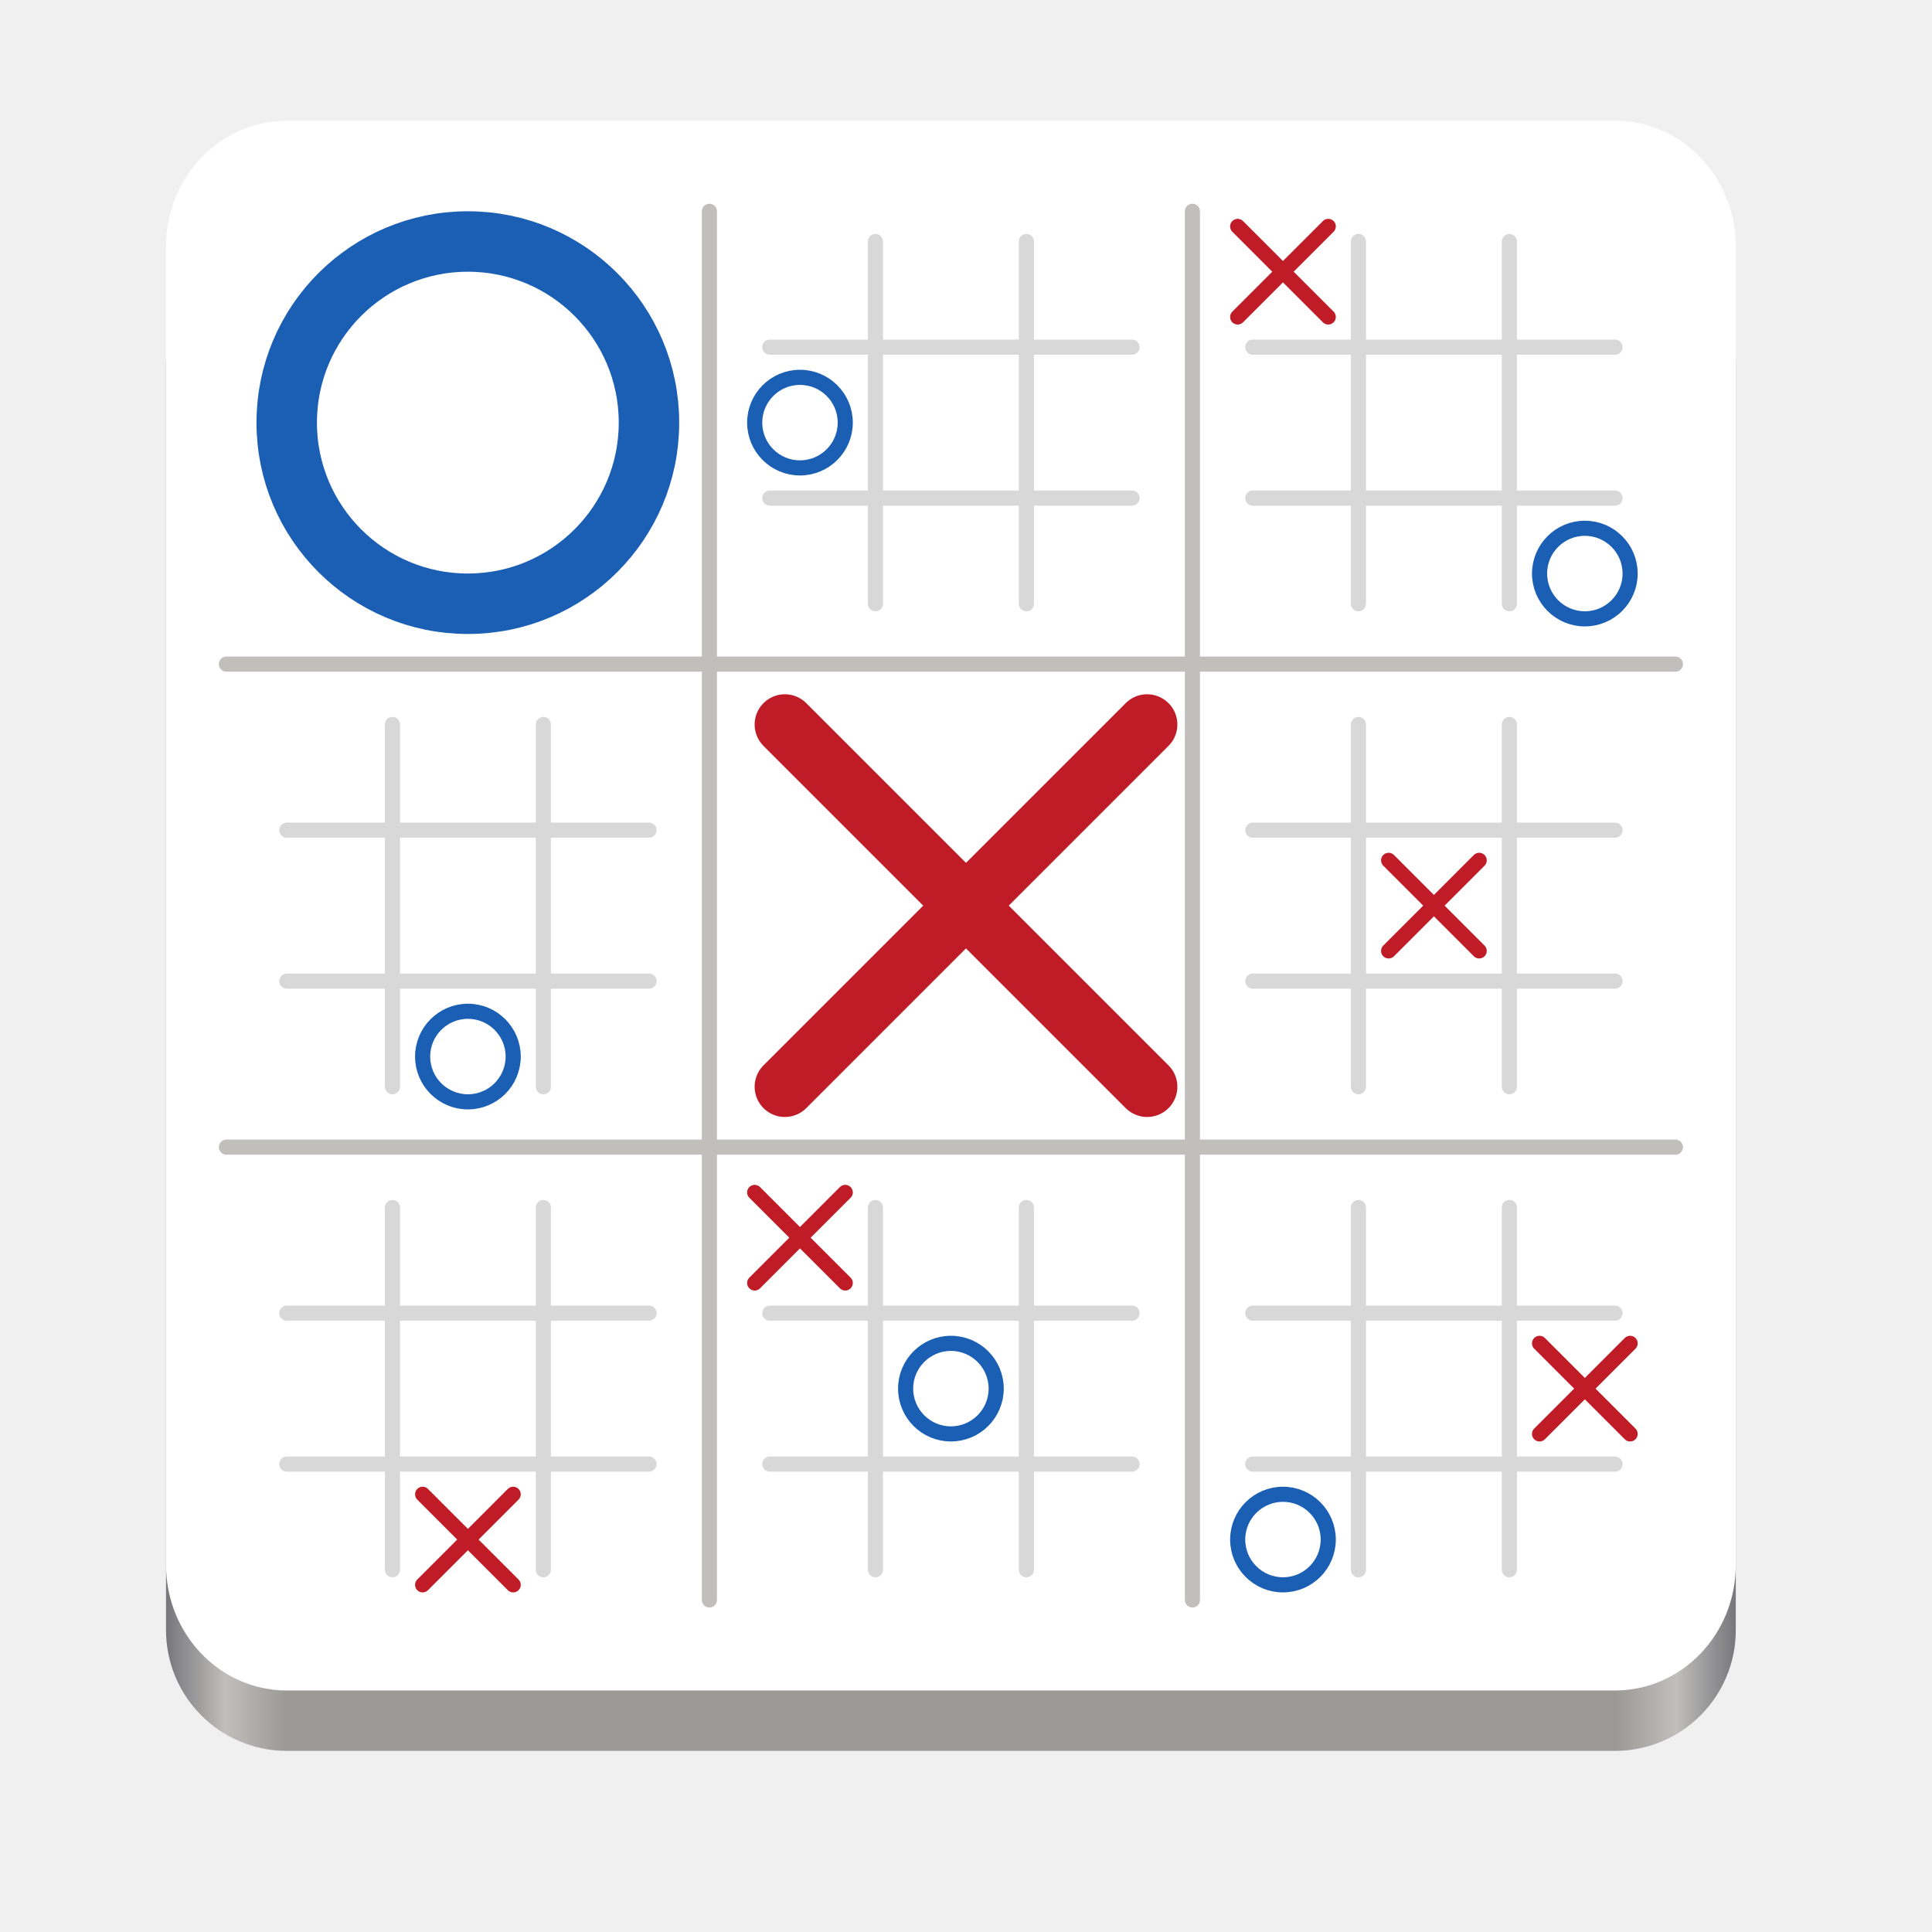
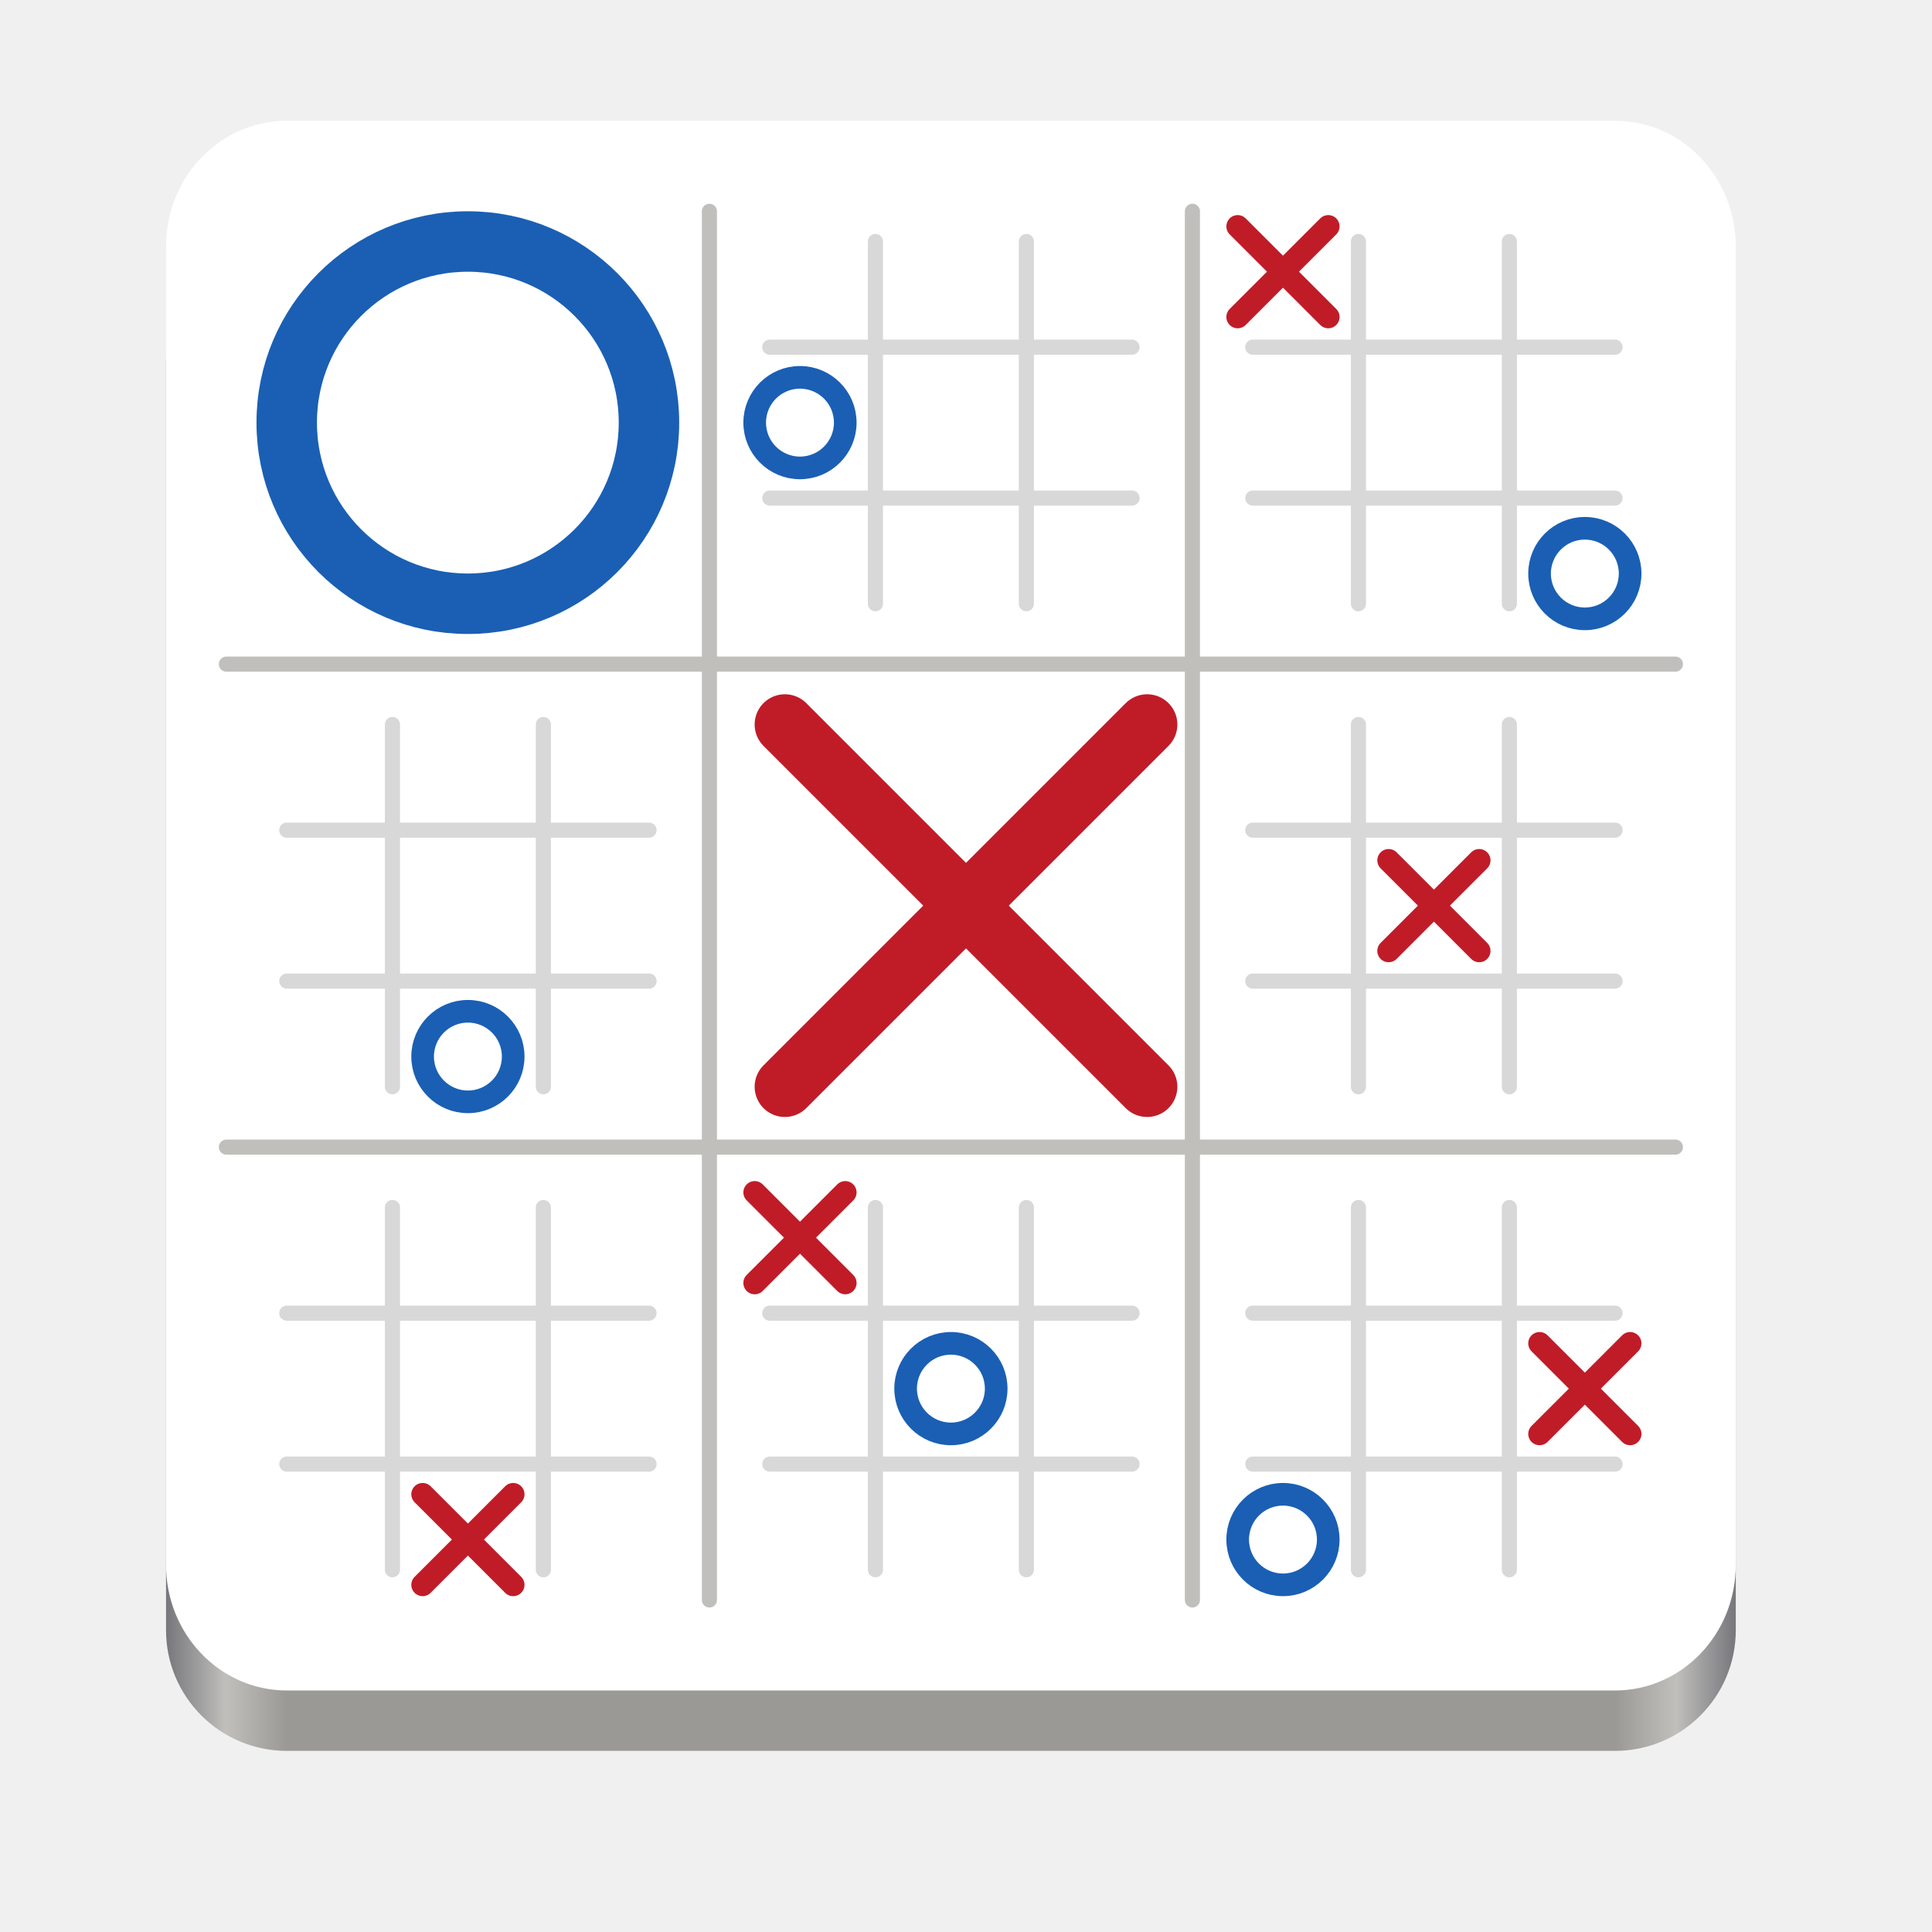
- <svg xmlns="http://www.w3.org/2000/svg" height="128px" viewBox="0 0 128 128" width="128px">
+ <svg xmlns="http://www.w3.org/2000/svg" height="128px" viewBox="0 0 128 128" width="128px" version="1.1" id="svg57">
+   <defs id="defs57" />
  <linearGradient id="a" gradientTransform="matrix(0.232143 0 0 0.328947 -9.566589 263.8269)" gradientUnits="userSpaceOnUse" x1="88.596" x2="536.596" y1="-449.394" y2="-449.394">
-     <stop offset="0" stop-color="#77767b" />
-     <stop offset="0.038" stop-color="#c0bfbc" />
-     <stop offset="0.077" stop-color="#9a9996" />
-     <stop offset="0.923" stop-color="#9a9996" />
-     <stop offset="0.962" stop-color="#c0bfbc" />
-     <stop offset="1" stop-color="#77767b" />
+     <stop offset="0" stop-color="#77767b" id="stop1" />
+     <stop offset="0.038" stop-color="#c0bfbc" id="stop2" />
+     <stop offset="0.077" stop-color="#9a9996" id="stop3" />
+     <stop offset="0.923" stop-color="#9a9996" id="stop4" />
+     <stop offset="0.962" stop-color="#c0bfbc" id="stop5" />
+     <stop offset="1" stop-color="#77767b" id="stop6" />
  </linearGradient>
-   <path d="m 19 16 h 88 c 4.418 0 8 3.582 8 8 v 84 c 0 4.418 -3.582 8 -8 8 h -88 c -4.418 0 -8 -3.582 -8 -8 v -84 c 0 -4.418 3.582 -8 8 -8 z m 0 0" fill="url(#a)" />
-   <path d="m 19 8 h 88 c 4.418 0 8 3.727 8 8.32 v 87.359 c 0 4.594 -3.582 8.32 -8 8.32 h -88 c -4.418 0 -8 -3.727 -8 -8.32 v -87.359 c 0 -4.594 3.582 -8.32 8 -8.32 z m 0 0" fill="#ffffff" />
-   <g stroke-linecap="round">
-     <path d="m 47 106 v -92" fill="none" stroke="#c0bfbc" stroke-linejoin="round" stroke-width="1.002" />
-     <path d="m 79 106 v -92" fill="none" stroke="#c0bfbc" stroke-linejoin="round" stroke-width="1.002" />
-     <path d="m 15 44 h 96" fill="none" stroke="#c0bfbc" stroke-linejoin="round" stroke-width="1.002" />
-     <path d="m 15 76 h 96" fill="none" stroke="#c0bfbc" stroke-linejoin="round" stroke-width="1.002" />
-     <path d="m 58 40 v -24" fill="none" stroke="#d8d8d8" stroke-linejoin="round" stroke-width="1.002" />
-     <path d="m 68 40 v -24" fill="none" stroke="#d8d8d8" stroke-linejoin="round" stroke-width="1.002" />
-     <path d="m 51 23 h 24" fill="none" stroke="#d8d8d8" stroke-linejoin="round" stroke-width="1.002" />
-     <path d="m 51 33 h 24" fill="none" stroke="#d8d8d8" stroke-linejoin="round" stroke-width="1.002" />
-     <path d="m 90 40 v -24" fill="none" stroke="#d8d8d8" stroke-linejoin="round" stroke-width="1.002" />
-     <path d="m 100 40 v -24" fill="none" stroke="#d8d8d8" stroke-linejoin="round" stroke-width="1.002" />
-     <path d="m 83 23 h 24" fill="none" stroke="#d8d8d8" stroke-linejoin="round" stroke-width="1.002" />
-     <path d="m 83 33 h 24" fill="none" stroke="#d8d8d8" stroke-linejoin="round" stroke-width="1.002" />
-     <path d="m 90 72 v -24" fill="none" stroke="#d8d8d8" stroke-linejoin="round" stroke-width="1.002" />
-     <path d="m 100 72 v -24" fill="none" stroke="#d8d8d8" stroke-linejoin="round" stroke-width="1.002" />
-     <path d="m 83 55 h 24" fill="none" stroke="#d8d8d8" stroke-linejoin="round" stroke-width="1.002" />
-     <path d="m 83 65 h 24" fill="none" stroke="#d8d8d8" stroke-linejoin="round" stroke-width="1.002" />
-     <path d="m 90 104 v -24" fill="none" stroke="#d8d8d8" stroke-linejoin="round" stroke-width="1.002" />
-     <path d="m 100 104 v -24" fill="none" stroke="#d8d8d8" stroke-linejoin="round" stroke-width="1.002" />
-     <path d="m 83 87 h 24" fill="none" stroke="#d8d8d8" stroke-linejoin="round" stroke-width="1.002" />
-     <path d="m 83 97 h 24" fill="none" stroke="#d8d8d8" stroke-linejoin="round" stroke-width="1.002" />
-     <path d="m 58 104 v -24" fill="none" stroke="#d8d8d8" stroke-linejoin="round" stroke-width="1.002" />
-     <path d="m 68 104 v -24" fill="none" stroke="#d8d8d8" stroke-linejoin="round" stroke-width="1.002" />
-     <path d="m 51 87 h 24" fill="none" stroke="#d8d8d8" stroke-linejoin="round" stroke-width="1.002" />
-     <path d="m 51 97 h 24" fill="none" stroke="#d8d8d8" stroke-linejoin="round" stroke-width="1.002" />
-     <path d="m 26 72 v -24" fill="none" stroke="#d8d8d8" stroke-linejoin="round" stroke-width="1.002" />
-     <path d="m 36 72 v -24" fill="none" stroke="#d8d8d8" stroke-linejoin="round" stroke-width="1.002" />
-     <path d="m 19 55 h 24" fill="none" stroke="#d8d8d8" stroke-linejoin="round" stroke-width="1.002" />
-     <path d="m 19 65 h 24" fill="none" stroke="#d8d8d8" stroke-linejoin="round" stroke-width="1.002" />
-     <path d="m 26 104 v -24" fill="none" stroke="#d8d8d8" stroke-linejoin="round" stroke-width="1.002" />
-     <path d="m 36 104 v -24" fill="none" stroke="#d8d8d8" stroke-linejoin="round" stroke-width="1.002" />
-     <path d="m 19 87 h 24" fill="none" stroke="#d8d8d8" stroke-linejoin="round" stroke-width="1.002" />
-     <path d="m 19 97 h 24" fill="none" stroke="#d8d8d8" stroke-linejoin="round" stroke-width="1.002" />
-     <path d="m 34 70 c 0 1.656 -1.344 3 -3 3 s -3 -1.344 -3 -3 s 1.344 -3 3 -3 s 3 1.344 3 3 z m 0 0" fill="#ffffff" stroke="#1a5fb4" stroke-linejoin="round" stroke-width="1.002" />
-     <path d="m 88 102 c 0 1.656 -1.344 3 -3 3 s -3 -1.344 -3 -3 s 1.344 -3 3 -3 s 3 1.344 3 3 z m 0 0" fill="#ffffff" stroke="#1a5fb4" stroke-linejoin="round" stroke-width="1.002" />
-     <path d="m 108 38 c 0 1.656 -1.344 3 -3 3 s -3 -1.344 -3 -3 s 1.344 -3 3 -3 s 3 1.344 3 3 z m 0 0" fill="#ffffff" stroke="#1a5fb4" stroke-linejoin="round" stroke-width="1.002" />
-     <path d="m 92 57 l 6 6" fill="#62a0ea" stroke="#c01c28" stroke-width="1.002" />
-     <path d="m 92 63 l 6 -6" fill="#62a0ea" stroke="#c01c28" stroke-width="1.002" />
-     <path d="m 28 99 l 6 6" fill="#62a0ea" stroke="#c01c28" stroke-width="1.002" />
-     <path d="m 28 105 l 6 -6" fill="#62a0ea" stroke="#c01c28" stroke-width="1.002" />
-     <path d="m 82 15 l 6 6" fill="#62a0ea" stroke="#c01c28" stroke-width="1.002" />
-     <path d="m 82 21 l 6 -6" fill="#62a0ea" stroke="#c01c28" stroke-width="1.002" />
-     <path d="m 102 89 l 6 6" fill="#62a0ea" stroke="#c01c28" stroke-width="1.002" />
-     <path d="m 102 95 l 6 -6" fill="#62a0ea" stroke="#c01c28" stroke-width="1.002" />
-     <path d="m 56 28 c 0 1.656 -1.344 3 -3 3 s -3 -1.344 -3 -3 s 1.344 -3 3 -3 s 3 1.344 3 3 z m 0 0" fill="#ffffff" stroke="#1a5fb4" stroke-linejoin="round" stroke-width="1.002" />
-     <path d="m 50 79 l 6 6" fill="#62a0ea" stroke="#c01c28" stroke-width="1.002" />
-     <path d="m 50 85 l 6 -6" fill="#62a0ea" stroke="#c01c28" stroke-width="1.002" />
-     <path d="m 66 92 c 0 1.656 -1.344 3 -3 3 s -3 -1.344 -3 -3 s 1.344 -3 3 -3 s 3 1.344 3 3 z m 0 0" fill="#ffffff" stroke="#1a5fb4" stroke-linejoin="round" stroke-width="1.002" />
-     <path d="m 52 48 l 24 24" fill="#62a0ea" stroke="#c01c28" stroke-width="4.006" />
-     <path d="m 52 72 l 24 -24" fill="#62a0ea" stroke="#c01c28" stroke-width="4.006" />
-     <path d="m 42.996 28 c 0 6.629 -5.371 12 -12 12 c -6.625 0 -12 -5.371 -12 -12 s 5.375 -12 12 -12 c 6.629 0 12 5.371 12 12 z m 0 0" fill="#ffffff" stroke="#1a5fb4" stroke-linejoin="round" stroke-width="4.006" />
+   <path d="m 19 16 h 88 c 4.418 0 8 3.582 8 8 v 84 c 0 4.418 -3.582 8 -8 8 h -88 c -4.418 0 -8 -3.582 -8 -8 v -84 c 0 -4.418 3.582 -8 8 -8 z m 0 0" fill="url(#a)" id="path6" />
+   <path d="m 19 8 h 88 c 4.418 0 8 3.727 8 8.32 v 87.359 c 0 4.594 -3.582 8.32 -8 8.32 h -88 c -4.418 0 -8 -3.727 -8 -8.32 v -87.359 c 0 -4.594 3.582 -8.32 8 -8.32 z m 0 0" fill="#ffffff" id="path7" />
+   <g stroke-linecap="round" id="g57">
+     <path d="m 47 106 v -92" fill="none" stroke="#c0bfbc" stroke-linejoin="round" stroke-width="1.002" id="path8" />
+     <path d="m 79 106 v -92" fill="none" stroke="#c0bfbc" stroke-linejoin="round" stroke-width="1.002" id="path9" />
+     <path d="m 15 44 h 96" fill="none" stroke="#c0bfbc" stroke-linejoin="round" stroke-width="1.002" id="path10" />
+     <path d="m 15 76 h 96" fill="none" stroke="#c0bfbc" stroke-linejoin="round" stroke-width="1.002" id="path11" />
+     <path d="m 58 40 v -24" fill="none" stroke="#d8d8d8" stroke-linejoin="round" stroke-width="1.002" id="path12" />
+     <path d="m 68 40 v -24" fill="none" stroke="#d8d8d8" stroke-linejoin="round" stroke-width="1.002" id="path13" />
+     <path d="m 51 23 h 24" fill="none" stroke="#d8d8d8" stroke-linejoin="round" stroke-width="1.002" id="path14" />
+     <path d="m 51 33 h 24" fill="none" stroke="#d8d8d8" stroke-linejoin="round" stroke-width="1.002" id="path15" />
+     <path d="m 90 40 v -24" fill="none" stroke="#d8d8d8" stroke-linejoin="round" stroke-width="1.002" id="path16" />
+     <path d="m 100 40 v -24" fill="none" stroke="#d8d8d8" stroke-linejoin="round" stroke-width="1.002" id="path17" />
+     <path d="m 83 23 h 24" fill="none" stroke="#d8d8d8" stroke-linejoin="round" stroke-width="1.002" id="path18" />
+     <path d="m 83 33 h 24" fill="none" stroke="#d8d8d8" stroke-linejoin="round" stroke-width="1.002" id="path19" />
+     <path d="m 90 72 v -24" fill="none" stroke="#d8d8d8" stroke-linejoin="round" stroke-width="1.002" id="path20" />
+     <path d="m 100 72 v -24" fill="none" stroke="#d8d8d8" stroke-linejoin="round" stroke-width="1.002" id="path21" />
+     <path d="m 83 55 h 24" fill="none" stroke="#d8d8d8" stroke-linejoin="round" stroke-width="1.002" id="path22" />
+     <path d="m 83 65 h 24" fill="none" stroke="#d8d8d8" stroke-linejoin="round" stroke-width="1.002" id="path23" />
+     <path d="m 90 104 v -24" fill="none" stroke="#d8d8d8" stroke-linejoin="round" stroke-width="1.002" id="path24" />
+     <path d="m 100 104 v -24" fill="none" stroke="#d8d8d8" stroke-linejoin="round" stroke-width="1.002" id="path25" />
+     <path d="m 83 87 h 24" fill="none" stroke="#d8d8d8" stroke-linejoin="round" stroke-width="1.002" id="path26" />
+     <path d="m 83 97 h 24" fill="none" stroke="#d8d8d8" stroke-linejoin="round" stroke-width="1.002" id="path27" />
+     <path d="m 58 104 v -24" fill="none" stroke="#d8d8d8" stroke-linejoin="round" stroke-width="1.002" id="path28" />
+     <path d="m 68 104 v -24" fill="none" stroke="#d8d8d8" stroke-linejoin="round" stroke-width="1.002" id="path29" />
+     <path d="m 51 87 h 24" fill="none" stroke="#d8d8d8" stroke-linejoin="round" stroke-width="1.002" id="path30" />
+     <path d="m 51 97 h 24" fill="none" stroke="#d8d8d8" stroke-linejoin="round" stroke-width="1.002" id="path31" />
+     <path d="m 26 72 v -24" fill="none" stroke="#d8d8d8" stroke-linejoin="round" stroke-width="1.002" id="path32" />
+     <path d="m 36 72 v -24" fill="none" stroke="#d8d8d8" stroke-linejoin="round" stroke-width="1.002" id="path33" />
+     <path d="m 19 55 h 24" fill="none" stroke="#d8d8d8" stroke-linejoin="round" stroke-width="1.002" id="path34" />
+     <path d="m 19 65 h 24" fill="none" stroke="#d8d8d8" stroke-linejoin="round" stroke-width="1.002" id="path35" />
+     <path d="m 26 104 v -24" fill="none" stroke="#d8d8d8" stroke-linejoin="round" stroke-width="1.002" id="path36" />
+     <path d="m 36 104 v -24" fill="none" stroke="#d8d8d8" stroke-linejoin="round" stroke-width="1.002" id="path37" />
+     <path d="m 19 87 h 24" fill="none" stroke="#d8d8d8" stroke-linejoin="round" stroke-width="1.002" id="path38" />
+     <path d="m 19 97 h 24" fill="none" stroke="#d8d8d8" stroke-linejoin="round" stroke-width="1.002" id="path39" />
+     <path d="m 34 70 c 0 1.656 -1.344 3 -3 3 s -3 -1.344 -3 -3 s 1.344 -3 3 -3 s 3 1.344 3 3 z m 0 0" fill="#ffffff" stroke="#1a5fb4" stroke-linejoin="round" stroke-width="1.002" id="path40" style="stroke-width:1.5;stroke-dasharray:none" />
+     <path d="m 88 102 c 0 1.656 -1.344 3 -3 3 s -3 -1.344 -3 -3 s 1.344 -3 3 -3 s 3 1.344 3 3 z m 0 0" fill="#ffffff" stroke="#1a5fb4" stroke-linejoin="round" stroke-width="1.002" id="path41" style="stroke-width:1.5;stroke-dasharray:none" />
+     <path d="m 108 38 c 0 1.656 -1.344 3 -3 3 s -3 -1.344 -3 -3 s 1.344 -3 3 -3 s 3 1.344 3 3 z m 0 0" fill="#ffffff" stroke="#1a5fb4" stroke-linejoin="round" stroke-width="1.002" id="path42" style="stroke-width:1.5;stroke-dasharray:none" />
+     <path d="m 92 57 l 6 6" fill="#62a0ea" stroke="#c01c28" stroke-width="1.002" id="path43" style="stroke-width:1.5;stroke-dasharray:none" />
+     <path d="m 92 63 l 6 -6" fill="#62a0ea" stroke="#c01c28" stroke-width="1.002" id="path44" style="stroke-width:1.5;stroke-dasharray:none" />
+     <path d="m 28 99 l 6 6" fill="#62a0ea" stroke="#c01c28" stroke-width="1.002" id="path45" style="stroke-width:1.5;stroke-dasharray:none" />
+     <path d="m 28 105 l 6 -6" fill="#62a0ea" stroke="#c01c28" stroke-width="1.002" id="path46" style="stroke-width:1.5;stroke-dasharray:none" />
+     <path d="m 82 15 l 6 6" fill="#62a0ea" stroke="#c01c28" stroke-width="1.002" id="path47" style="stroke-width:1.5;stroke-dasharray:none" />
+     <path d="m 82 21 l 6 -6" fill="#62a0ea" stroke="#c01c28" stroke-width="1.002" id="path48" style="stroke-width:1.5;stroke-dasharray:none" />
+     <path d="m 102 89 l 6 6" fill="#62a0ea" stroke="#c01c28" stroke-width="1.002" id="path49" style="stroke-width:1.5;stroke-dasharray:none" />
+     <path d="m 102 95 l 6 -6" fill="#62a0ea" stroke="#c01c28" stroke-width="1.002" id="path50" style="stroke-width:1.5;stroke-dasharray:none" />
+     <path d="m 56 28 c 0 1.656 -1.344 3 -3 3 s -3 -1.344 -3 -3 s 1.344 -3 3 -3 s 3 1.344 3 3 z m 0 0" fill="#ffffff" stroke="#1a5fb4" stroke-linejoin="round" stroke-width="1.002" id="path51" style="stroke-width:1.5;stroke-dasharray:none" />
+     <path d="m 50 79 l 6 6" fill="#62a0ea" stroke="#c01c28" stroke-width="1.002" id="path52" style="stroke-width:1.5;stroke-dasharray:none" />
+     <path d="m 50 85 l 6 -6" fill="#62a0ea" stroke="#c01c28" stroke-width="1.002" id="path53" style="stroke-width:1.5;stroke-dasharray:none" />
+     <path d="m 66 92 c 0 1.656 -1.344 3 -3 3 s -3 -1.344 -3 -3 s 1.344 -3 3 -3 s 3 1.344 3 3 z m 0 0" fill="#ffffff" stroke="#1a5fb4" stroke-linejoin="round" stroke-width="1.002" id="path54" style="stroke-width:1.5;stroke-dasharray:none" />
+     <path d="m 52 48 l 24 24" fill="#62a0ea" stroke="#c01c28" stroke-width="4.006" id="path55" />
+     <path d="m 52 72 l 24 -24" fill="#62a0ea" stroke="#c01c28" stroke-width="4.006" id="path56" />
+     <path d="m 42.996 28 c 0 6.629 -5.371 12 -12 12 c -6.625 0 -12 -5.371 -12 -12 s 5.375 -12 12 -12 c 6.629 0 12 5.371 12 12 z m 0 0" fill="#ffffff" stroke="#1a5fb4" stroke-linejoin="round" stroke-width="4.006" id="path57" />
  </g>
</svg>
